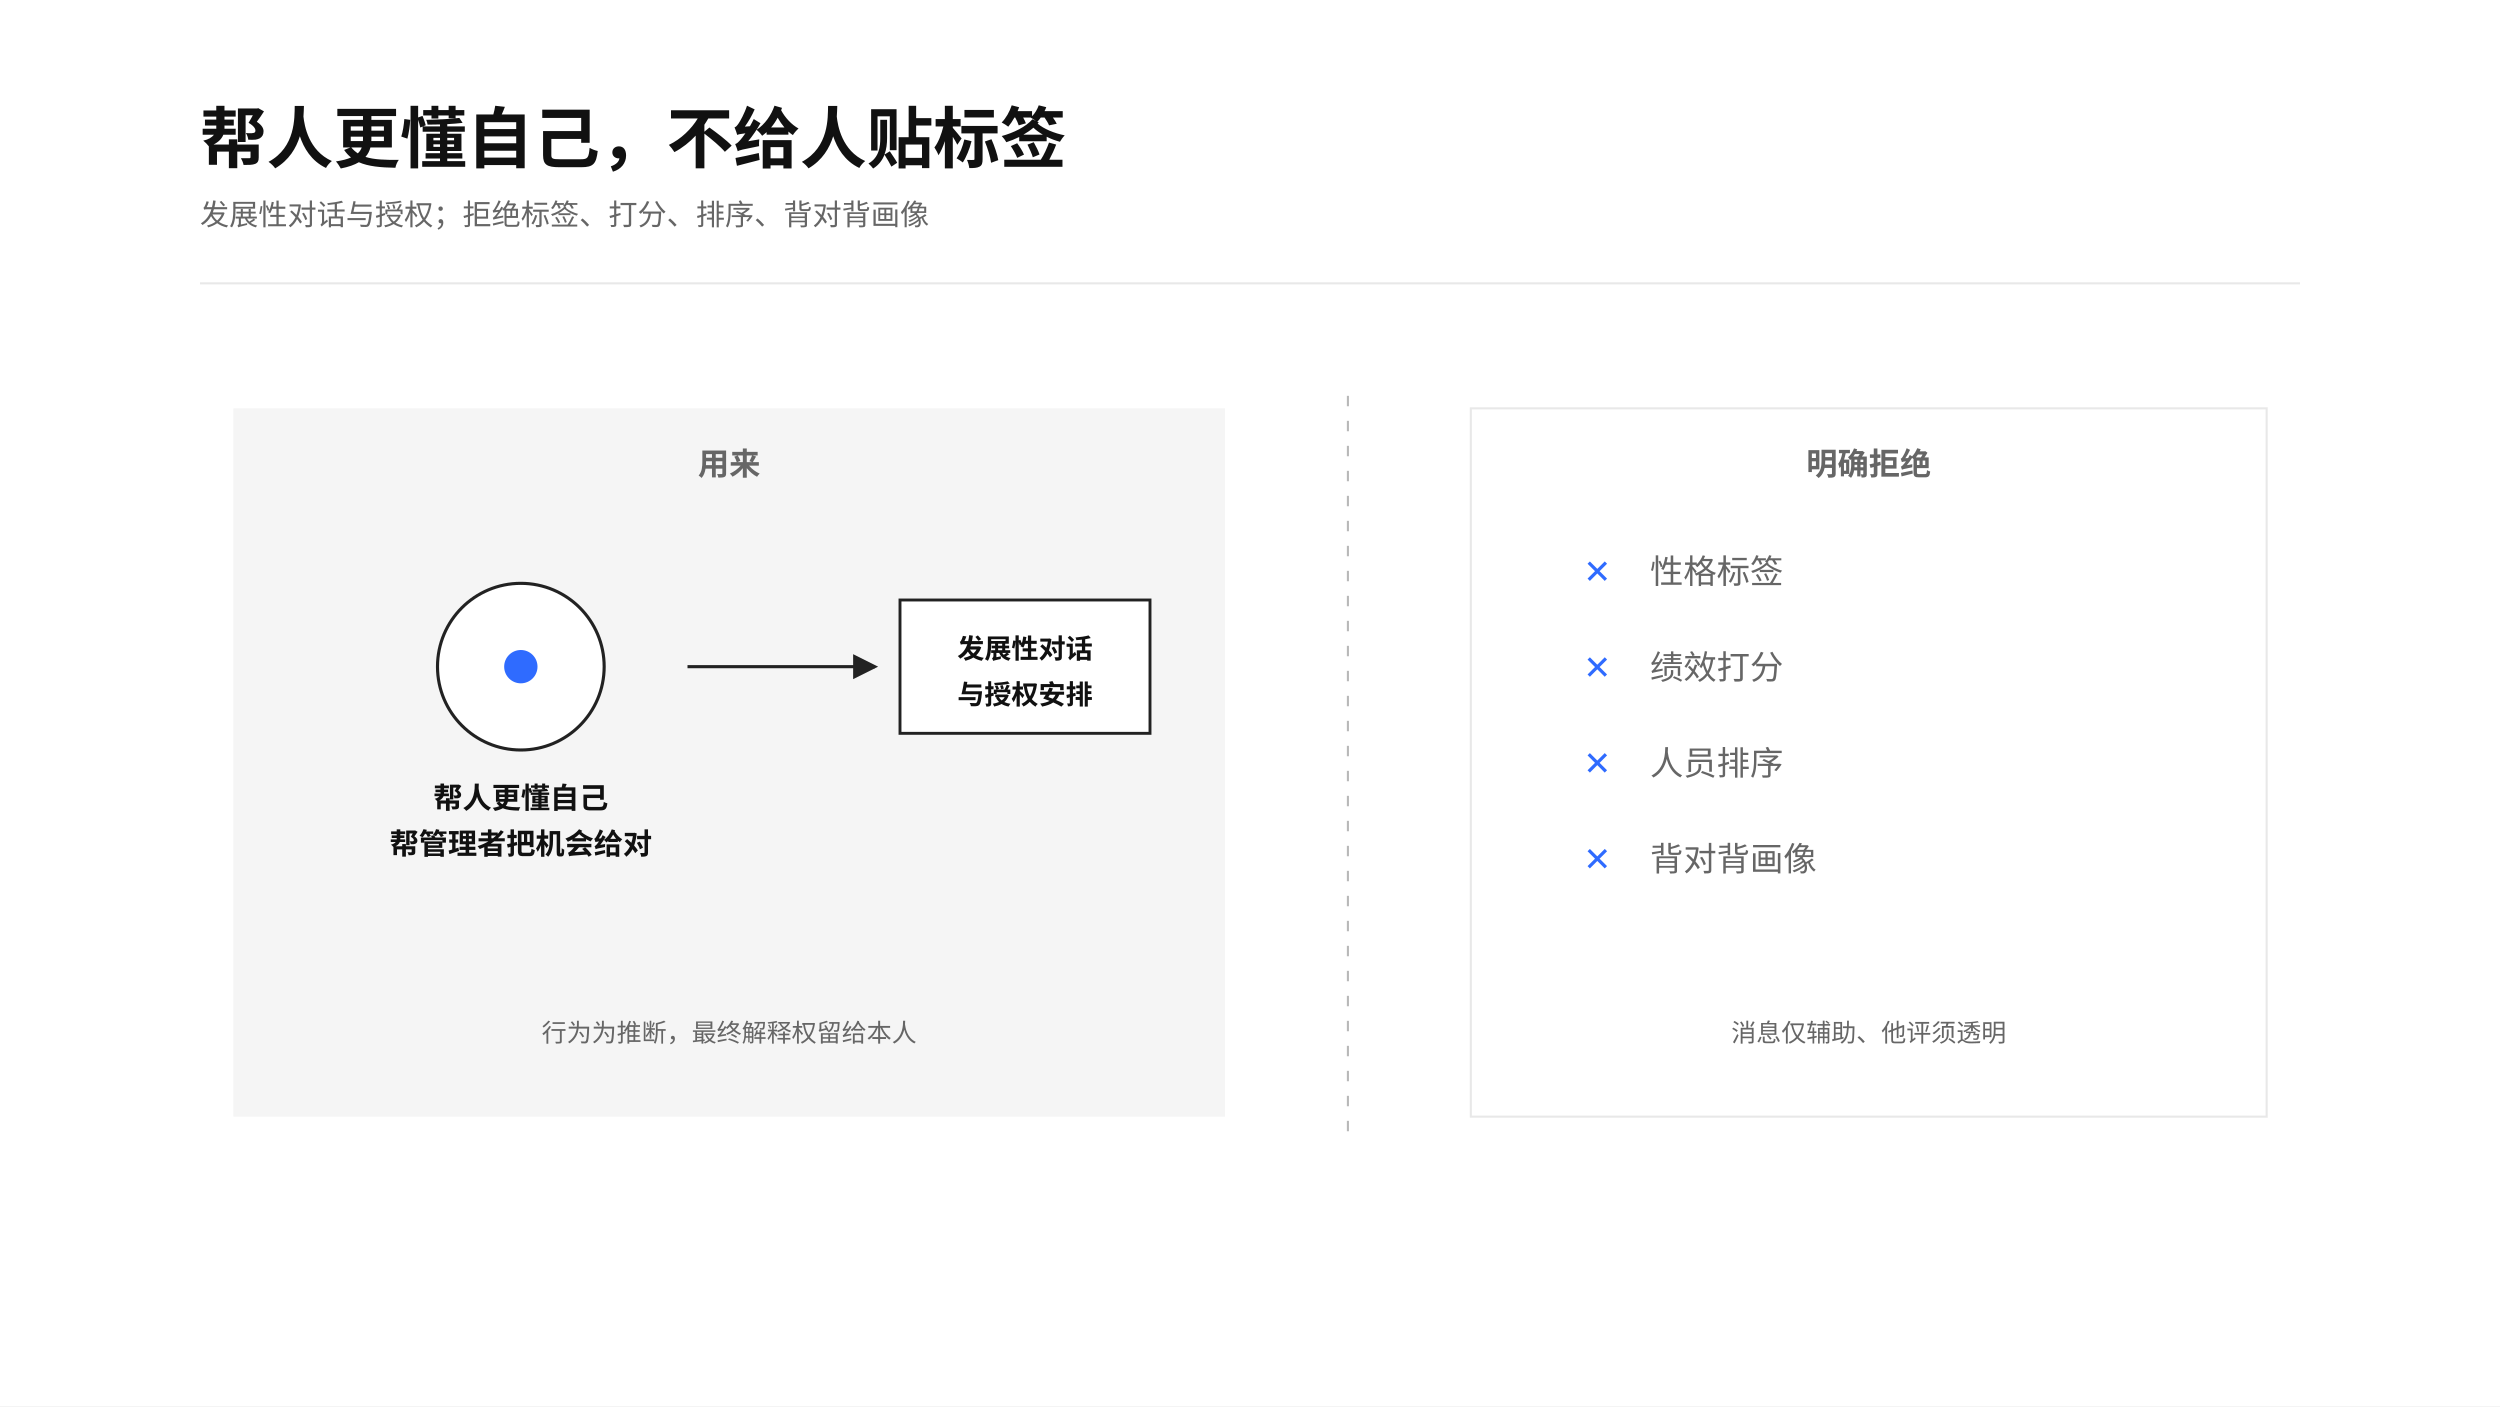
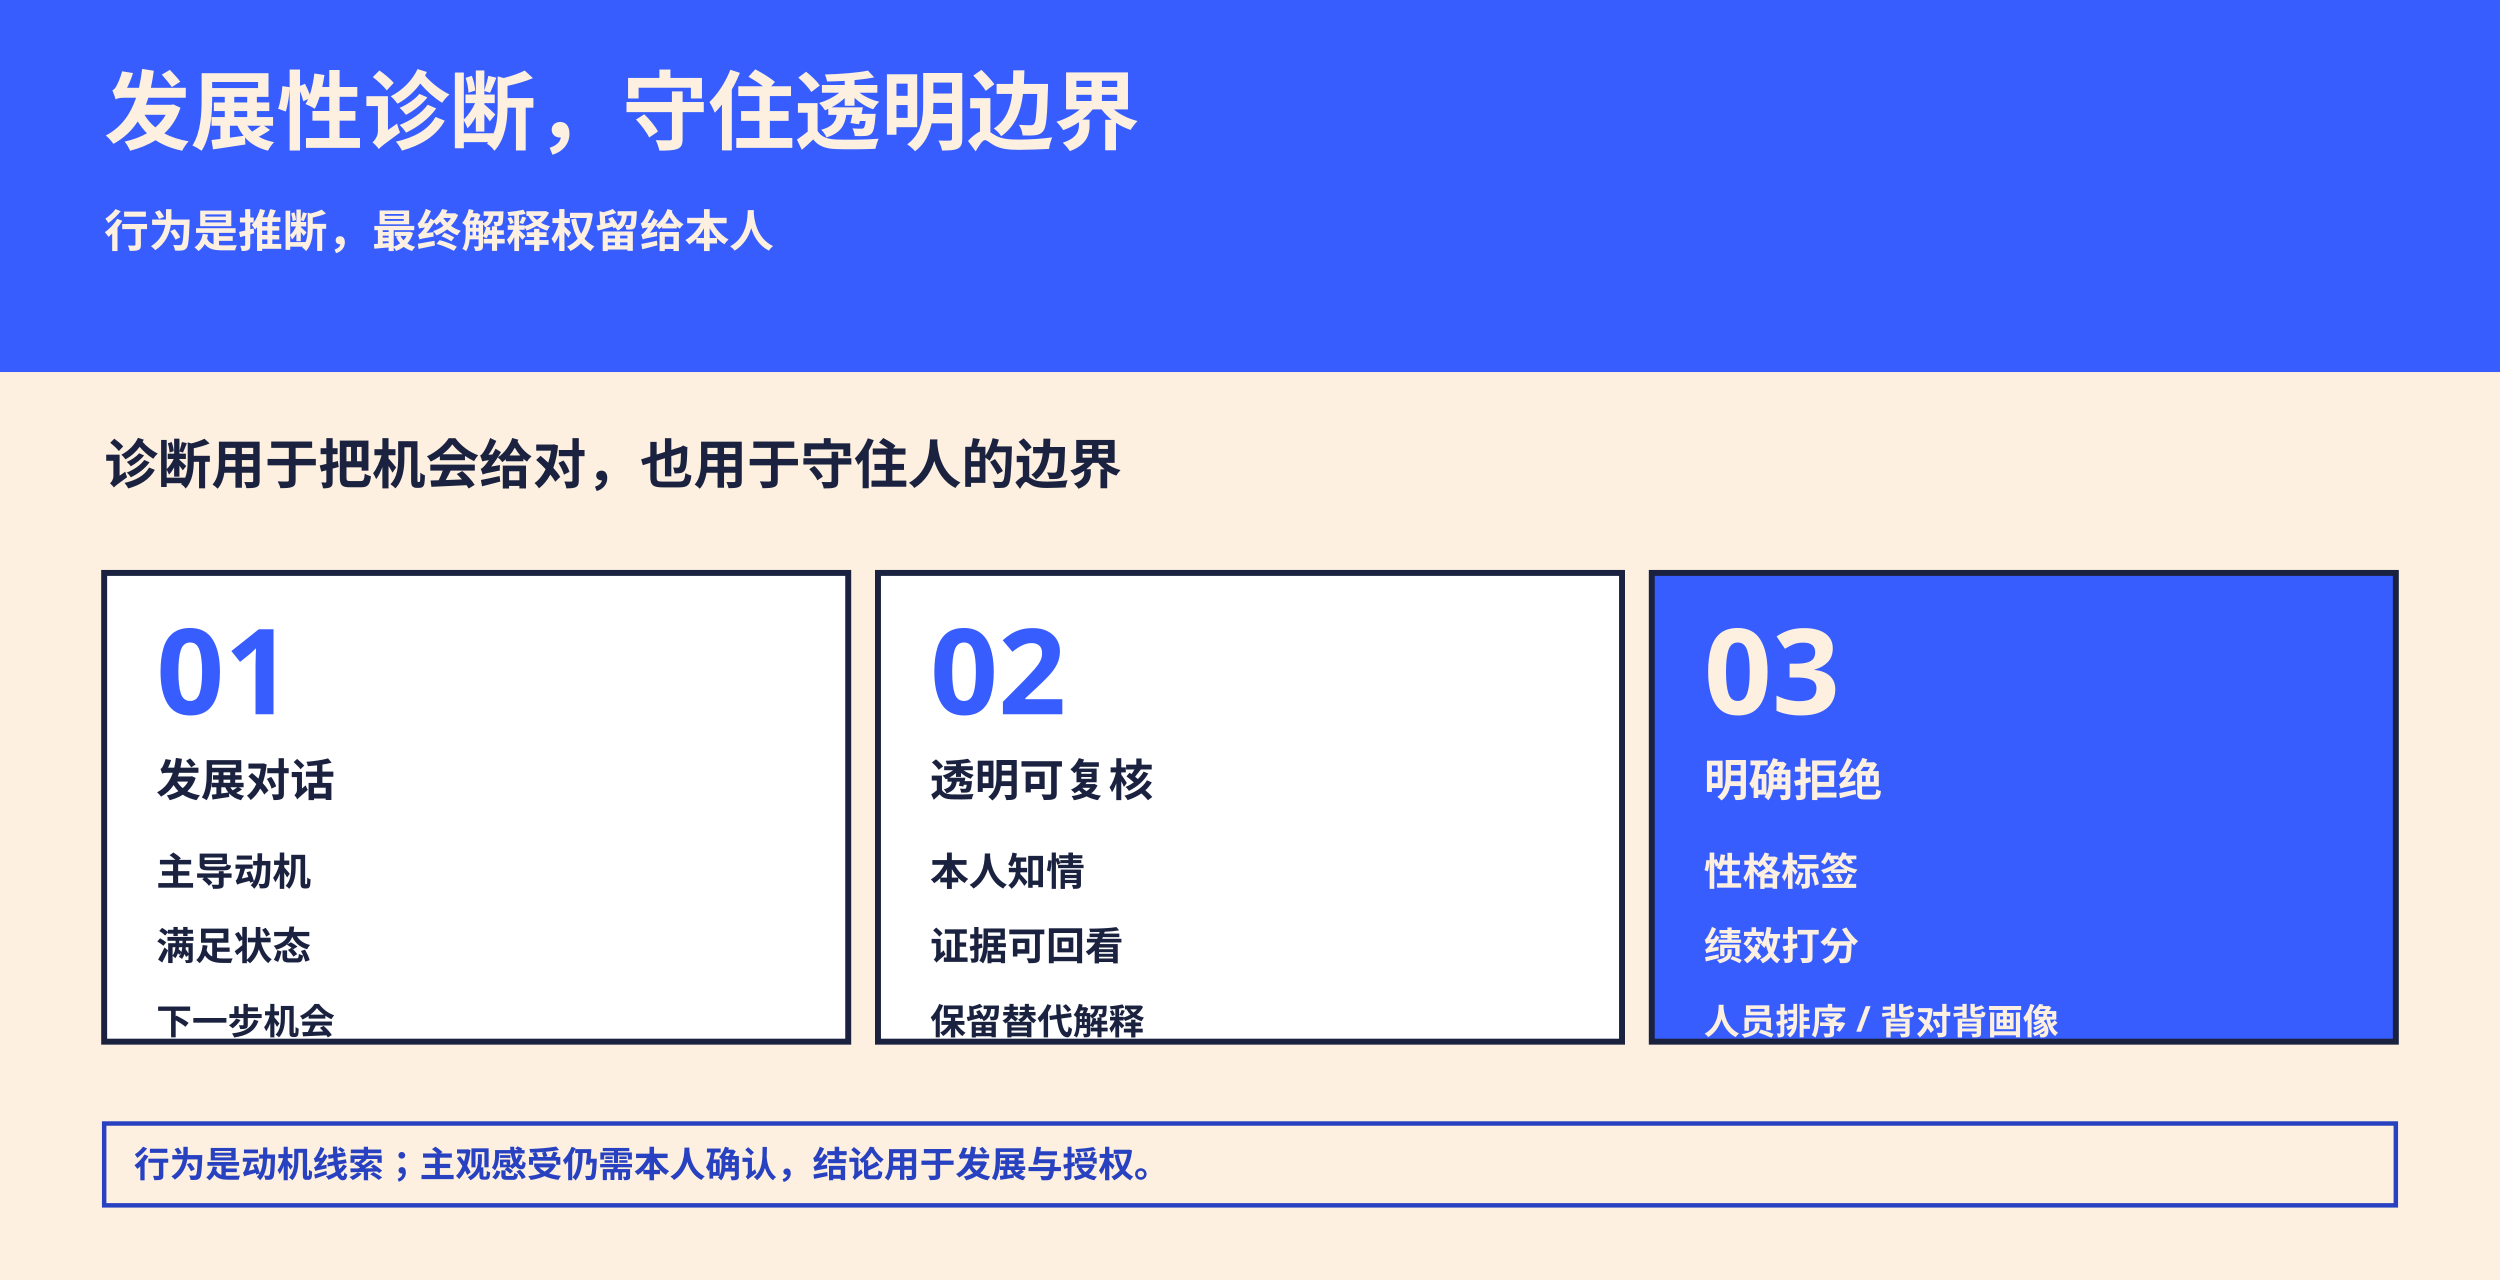
- <svg xmlns="http://www.w3.org/2000/svg" width="1200" height="675" viewBox="0 0 1200 675">
-   <defs>
-     <marker id="arrow" markerWidth="8" markerHeight="8" refX="7" refY="4" orient="auto" markerUnits="strokeWidth">
-       <path d="M 0 0 L 8 4 L 0 8 z" fill="#222222" />
-     </marker>
-   </defs>
-   <rect width="1200" height="675" fill="#FFFFFF" />
-   <text x="96" y="78" text-anchor="start" font-family="-apple-system,BlinkMacSystemFont,'PingFang SC','Noto Sans CJK SC',sans-serif" font-size="32px" font-weight="650" letter-spacing="0px" fill="#111111">帮人更懂自己，不给人贴标签</text>
-   <text x="96" y="108" text-anchor="start" font-family="-apple-system,BlinkMacSystemFont,'PingFang SC','Noto Sans CJK SC',sans-serif" font-size="14px" font-weight="400" letter-spacing="0px" fill="#666666">发展性对话与授权；拒绝标签、打分、排序、背对背画像</text>
-   <line x1="96" y1="136" x2="1104" y2="136" stroke="#E8E8E8" stroke-width="1" />
-   <rect x="112" y="196" width="476" height="340" fill="#F5F5F5" stroke="none" stroke-width="0" />
-   <rect x="706" y="196" width="382" height="340" fill="#FFFFFF" stroke="#E8E8E8" stroke-width="1" />
-   <line x1="647" y1="190" x2="647" y2="548" stroke="#B8B8B8" stroke-width="1" stroke-dasharray="5 7" />
-   <text x="350" y="228" text-anchor="middle" font-family="-apple-system,BlinkMacSystemFont,'PingFang SC','Noto Sans CJK SC',sans-serif" font-size="15px" font-weight="600" letter-spacing="0px" fill="#666666">用来</text>
-   <text x="897" y="228" text-anchor="middle" font-family="-apple-system,BlinkMacSystemFont,'PingFang SC','Noto Sans CJK SC',sans-serif" font-size="15px" font-weight="600" letter-spacing="0px" fill="#666666">明确拒绝</text>
-   <circle cx="250" cy="320" r="40" fill="#FFFFFF" stroke="#222222" stroke-width="1.5" />
-   <circle cx="250" cy="320" r="8" fill="#2F6BFF" />
-   <text x="250" y="388" text-anchor="middle" font-family="-apple-system,BlinkMacSystemFont,'PingFang SC','Noto Sans CJK SC',sans-serif" font-size="14px" font-weight="600" letter-spacing="0px" fill="#111111">帮人更懂自己</text>
-   <text x="250" y="410" text-anchor="middle" font-family="-apple-system,BlinkMacSystemFont,'PingFang SC','Noto Sans CJK SC',sans-serif" font-size="14px" font-weight="600" letter-spacing="0px" fill="#111111">帮管理者把机会给对</text>
-   <line x1="330" y1="320" x2="420" y2="320" stroke="#222222" stroke-width="1.5" marker-end="url(#arrow)" />
-   <rect x="432" y="288" width="120" height="64" fill="#FFFFFF" stroke="#222222" stroke-width="1.4" />
-   <text x="492" y="316" text-anchor="middle" font-family="-apple-system,BlinkMacSystemFont,'PingFang SC','Noto Sans CJK SC',sans-serif" font-size="13px" font-weight="600" letter-spacing="0px" fill="#111111">发展性对话</text>
-   <text x="492" y="338" text-anchor="middle" font-family="-apple-system,BlinkMacSystemFont,'PingFang SC','Noto Sans CJK SC',sans-serif" font-size="13px" font-weight="600" letter-spacing="0px" fill="#111111">与授权安排</text>
-   <text x="760" y="280" text-anchor="start" font-family="-apple-system,BlinkMacSystemFont,'PingFang SC','Noto Sans CJK SC',sans-serif" font-size="16px" font-weight="700" letter-spacing="0px" fill="#2F6BFF">✕</text>
-   <text x="792" y="280" text-anchor="start" font-family="-apple-system,BlinkMacSystemFont,'PingFang SC','Noto Sans CJK SC',sans-serif" font-size="16px" font-weight="400" letter-spacing="0px" fill="#666666">性格标签</text>
-   <text x="760" y="326" text-anchor="start" font-family="-apple-system,BlinkMacSystemFont,'PingFang SC','Noto Sans CJK SC',sans-serif" font-size="16px" font-weight="700" letter-spacing="0px" fill="#2F6BFF">✕</text>
-   <text x="792" y="326" text-anchor="start" font-family="-apple-system,BlinkMacSystemFont,'PingFang SC','Noto Sans CJK SC',sans-serif" font-size="16px" font-weight="400" letter-spacing="0px" fill="#666666">绩效打分</text>
-   <text x="760" y="372" text-anchor="start" font-family="-apple-system,BlinkMacSystemFont,'PingFang SC','Noto Sans CJK SC',sans-serif" font-size="16px" font-weight="700" letter-spacing="0px" fill="#2F6BFF">✕</text>
-   <text x="792" y="372" text-anchor="start" font-family="-apple-system,BlinkMacSystemFont,'PingFang SC','Noto Sans CJK SC',sans-serif" font-size="16px" font-weight="400" letter-spacing="0px" fill="#666666">人员排序</text>
-   <text x="760" y="418" text-anchor="start" font-family="-apple-system,BlinkMacSystemFont,'PingFang SC','Noto Sans CJK SC',sans-serif" font-size="16px" font-weight="700" letter-spacing="0px" fill="#2F6BFF">✕</text>
-   <text x="792" y="418" text-anchor="start" font-family="-apple-system,BlinkMacSystemFont,'PingFang SC','Noto Sans CJK SC',sans-serif" font-size="16px" font-weight="400" letter-spacing="0px" fill="#666666">背对背画像</text>
-   <text x="350" y="500" text-anchor="middle" font-family="-apple-system,BlinkMacSystemFont,'PingFang SC','Noto Sans CJK SC',sans-serif" font-size="12px" font-weight="400" letter-spacing="0px" fill="#666666">行为为推断，最终解释权留给本人</text>
-   <text x="897" y="500" text-anchor="middle" font-family="-apple-system,BlinkMacSystemFont,'PingFang SC','Noto Sans CJK SC',sans-serif" font-size="12px" font-weight="400" letter-spacing="0px" fill="#666666">消息仅辅助、他评须透明</text>
+ <svg xmlns="http://www.w3.org/2000/svg" width="1680" height="860" viewBox="0 0 1680 860">
+   <rect x="0" y="0" width="1680" height="860" fill="#fdf0e0" stroke="none" stroke-width="0" />
+   <rect x="0" y="0" width="1680" height="250" fill="#375dfe" stroke="none" stroke-width="0" />
+   <text x="70" y="96" text-anchor="start" font-size="58" font-family="Noto Sans SC" font-weight="700" fill="#fdf0e0">发展性诊断，守住透明边界</text>
+   <text x="70" y="166" text-anchor="start" font-size="30" font-family="Noto Sans SC" font-weight="700" fill="#fdf0e0">行为是推断，最终解释权留给本人</text>
+   <text x="70" y="325" text-anchor="start" font-size="36" font-family="Noto Sans SC" font-weight="700" fill="#1a2240">诊断用于把机会给对，也用于守住人的边界</text>
+   <rect x="70" y="385" width="500" height="315" fill="#ffffff" stroke="#1a2240" stroke-width="4" />
+   <text x="105" y="480" text-anchor="start" font-size="80" font-family="Noto Sans SC" font-weight="700" fill="#375dfe">01</text>
+   <text x="105" y="535" text-anchor="start" font-size="30" font-family="Noto Sans SC" font-weight="700" fill="#1a2240">发展对话</text>
+   <text x="105" y="595" text-anchor="start" font-size="26" font-family="Noto Sans SC" font-weight="700" fill="#1a2240">主导动机</text>
+   <text x="105" y="645" text-anchor="start" font-size="26" font-family="Noto Sans SC" font-weight="700" fill="#1a2240">满足状态</text>
+   <text x="105" y="695" text-anchor="start" font-size="24" font-family="Noto Sans SC" font-weight="700" fill="#1a2240">下一步机会</text>
+   <rect x="590" y="385" width="500" height="315" fill="#ffffff" stroke="#1a2240" stroke-width="4" />
+   <text x="625" y="480" text-anchor="start" font-size="80" font-family="Noto Sans SC" font-weight="700" fill="#375dfe">02</text>
+   <text x="625" y="535" text-anchor="start" font-size="30" font-family="Noto Sans SC" font-weight="700" fill="#1a2240">透明可复核</text>
+   <text x="625" y="595" text-anchor="start" font-size="26" font-family="Noto Sans SC" font-weight="700" fill="#1a2240">本人知情</text>
+   <text x="625" y="645" text-anchor="start" font-size="26" font-family="Noto Sans SC" font-weight="700" fill="#1a2240">证据可回看</text>
+   <text x="625" y="695" text-anchor="start" font-size="24" font-family="Noto Sans SC" font-weight="700" fill="#1a2240">保留替代解释</text>
+   <rect x="1110" y="385" width="500" height="315" fill="#375dfe" stroke="#1a2240" stroke-width="4" />
+   <text x="1145" y="480" text-anchor="start" font-size="80" font-family="Noto Sans SC" font-weight="700" fill="#fdf0e0">03</text>
+   <text x="1145" y="535" text-anchor="start" font-size="30" font-family="Noto Sans SC" font-weight="700" fill="#fdf0e0">明确拒绝</text>
+   <text x="1145" y="595" text-anchor="start" font-size="26" font-family="Noto Sans SC" font-weight="700" fill="#fdf0e0">性格标签</text>
+   <text x="1145" y="645" text-anchor="start" font-size="26" font-family="Noto Sans SC" font-weight="700" fill="#fdf0e0">绩效打分</text>
+   <text x="1145" y="695" text-anchor="start" font-size="24" font-family="Noto Sans SC" font-weight="700" fill="#fdf0e0">人员排序 / 背对背画像</text>
+   <rect x="70" y="755" width="1540" height="55" fill="#fdf0e0" stroke="#2741c0" stroke-width="3" />
+   <text x="90" y="791" text-anchor="start" font-size="24" font-family="Noto Sans SC" font-weight="700" fill="#2741c0">行为是动机线索；主观感受仍需本人确认，结论用于发展与授权。</text>
</svg>
